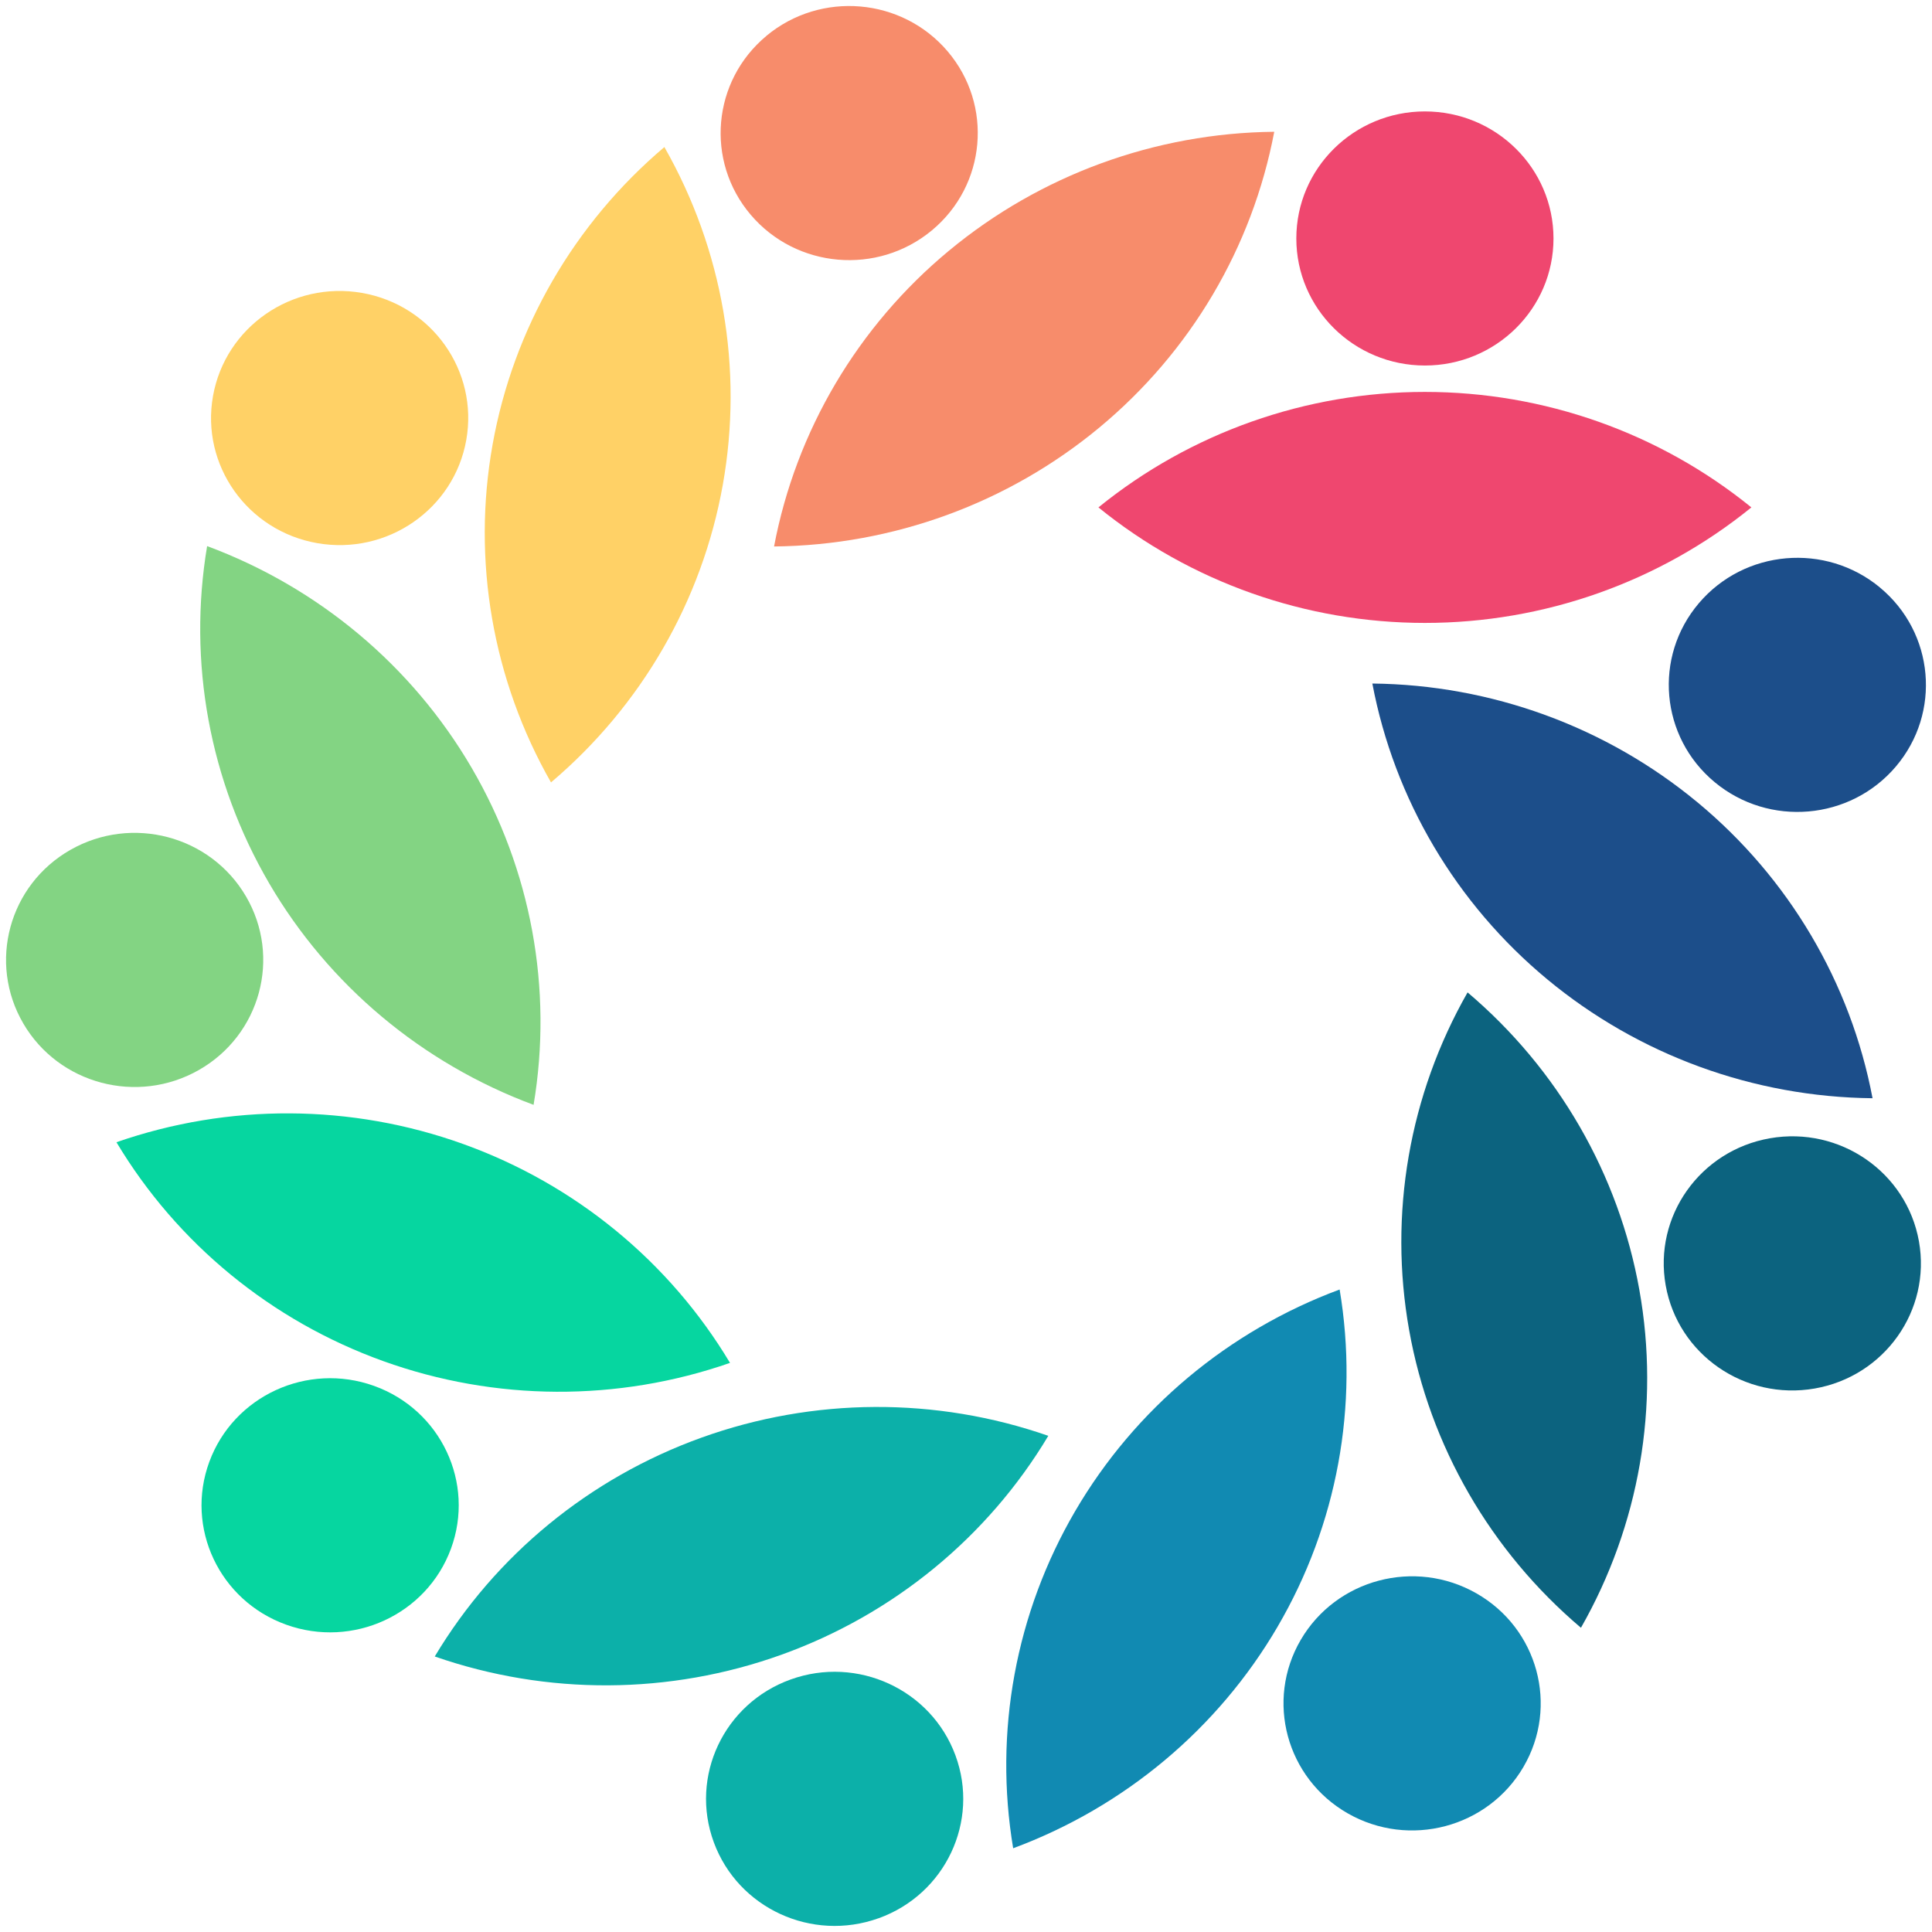
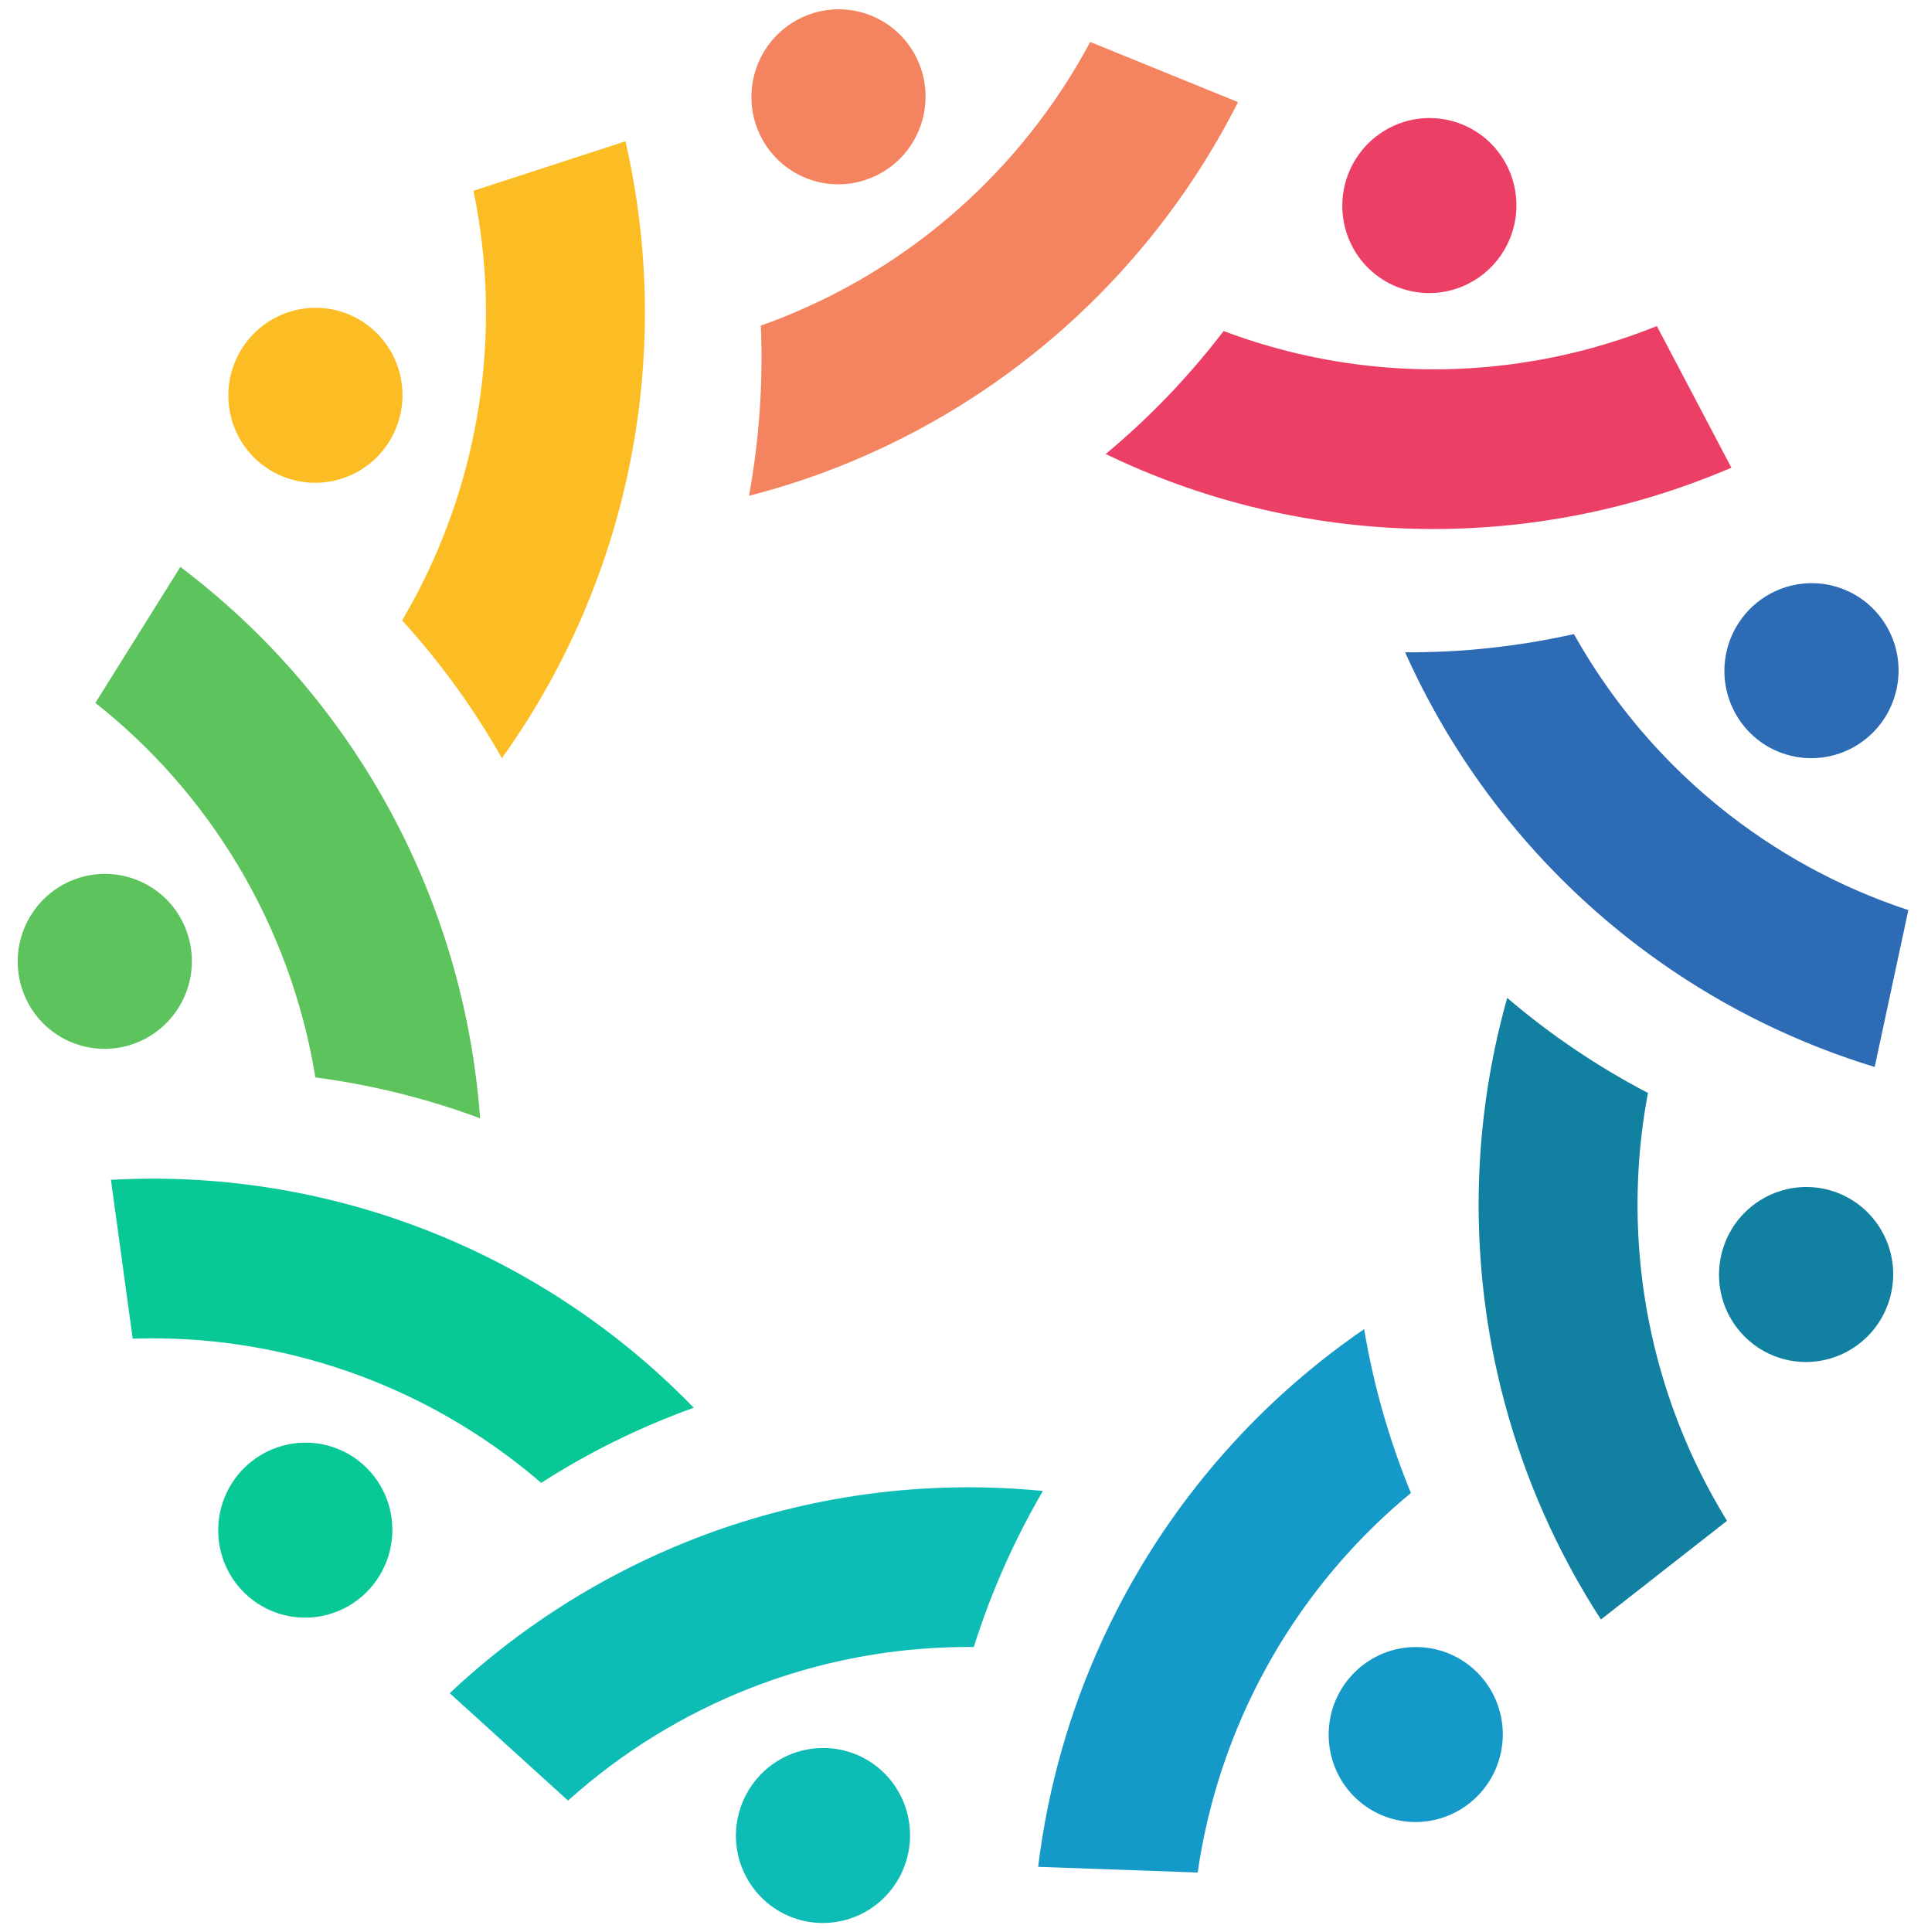
- <svg xmlns="http://www.w3.org/2000/svg" width="64mm" height="64mm" viewBox="0 0 64 64" version="1.1" id="svg1">
+ <svg xmlns="http://www.w3.org/2000/svg" width="103.882mm" height="104.483mm" viewBox="0 0 103.882 104.483" version="1.1" id="svg1">
  <defs id="defs1" />
-   <g id="layer1">
-     <g id="g4-4" transform="matrix(0.8833333,0,0,0.8833333,329.4623,-46.87366)" style="stroke-width:1.132">
-       <path style="fill:#1c4e8a;fill-opacity:1;stroke:none;stroke-width:0;stroke-linecap:square;stroke-linejoin:round;stroke-miterlimit:0;paint-order:fill markers stroke" d="m -309.315,83.156 c -3.421,-2.836 -7.731,-4.412 -12.196,-4.458 0.821,4.337 3.14,8.258 6.561,11.094 3.421,2.836 7.731,4.412 12.197,4.458 -0.821,-4.337 -3.14,-8.258 -6.561,-11.094 z" id="path69-9-1" />
-       <path style="fill:#1c4e8a;fill-opacity:1;stroke:none;stroke-width:0;stroke-linecap:square;stroke-linejoin:round;stroke-miterlimit:0;paint-order:fill markers stroke" d="m -302.473,75.098 c -2.04,-1.691 -5.081,-1.429 -6.793,0.587 -1.712,2.016 -1.446,5.021 0.594,6.713 2.04,1.692 5.082,1.429 6.793,-0.587 1.712,-2.016 1.445,-5.021 -0.595,-6.712 z" id="path68-9-4" />
-       <path style="fill:#0c637f;fill-opacity:1;stroke:none;stroke-width:0;stroke-linecap:square;stroke-linejoin:round;stroke-miterlimit:0;paint-order:fill markers stroke" d="m -311.497,101.442 c -0.775,-4.345 -3.052,-8.29 -6.443,-11.161 -2.192,3.844 -2.967,8.321 -2.191,12.666 0.775,4.345 3.053,8.29 6.443,11.161 2.192,-3.844 2.966,-8.321 2.191,-12.666 z" id="path67-8-3" />
-       <path style="fill:#0c637f;fill-opacity:1;stroke:none;stroke-width:0;stroke-linecap:square;stroke-linejoin:round;stroke-miterlimit:0;paint-order:fill markers stroke" d="m -301.013,99.616 c -0.462,-2.591 -2.963,-4.322 -5.586,-3.865 -2.623,0.457 -4.374,2.928 -3.911,5.52 0.462,2.592 2.963,4.322 5.586,3.865 2.622,-0.457 4.373,-2.928 3.911,-5.52 z" id="path66-1-9" />
-       <path style="fill:#118ab2;fill-opacity:1;stroke:none;stroke-width:0;stroke-linecap:square;stroke-linejoin:round;stroke-miterlimit:0;paint-order:fill markers stroke" d="m -325.063,114.065 c 2.233,-3.821 3.055,-8.289 2.325,-12.642 -4.18,1.552 -7.685,4.49 -9.918,8.311 -2.233,3.821 -3.054,8.29 -2.325,12.643 4.18,-1.552 7.685,-4.49 9.918,-8.311 z" id="path65-8-8" />
-       <path style="fill:#118ab2;fill-opacity:1;stroke:none;stroke-width:0;stroke-linecap:square;stroke-linejoin:round;stroke-miterlimit:0;paint-order:fill markers stroke" d="m -315.844,119.325 c 1.332,-2.279 0.542,-5.193 -1.765,-6.508 -2.306,-1.316 -5.255,-0.535 -6.587,1.744 -1.332,2.279 -0.541,5.193 1.765,6.509 2.306,1.316 5.255,0.535 6.587,-1.744 z" id="path64-2-8" />
-       <path style="fill:#0cb0a9;fill-opacity:1;stroke:none;stroke-width:0;stroke-linecap:square;stroke-linejoin:round;stroke-miterlimit:0;paint-order:fill markers stroke" d="m -343.668,115.118 c 4.196,-1.509 7.732,-4.41 10.005,-8.208 -4.212,-1.466 -8.808,-1.442 -13.004,0.067 -4.196,1.509 -7.732,4.41 -10.005,8.208 4.212,1.466 8.808,1.442 13.004,-0.067 z" id="path63-6-0" />
-       <path style="fill:#0cb0a9;fill-opacity:1;stroke:none;stroke-width:0;stroke-linecap:square;stroke-linejoin:round;stroke-miterlimit:0;paint-order:fill markers stroke" d="m -340.027,125.002 c 2.502,-0.9 3.793,-3.634 2.882,-6.107 -0.911,-2.473 -3.678,-3.748 -6.18,-2.848 -2.503,0.9 -3.793,3.634 -2.882,6.107 0.911,2.473 3.678,3.747 6.18,2.847 z" id="path62-6-8" />
-       <path style="fill:#06d6a0;fill-opacity:1;stroke:none;stroke-width:0;stroke-linecap:square;stroke-linejoin:round;stroke-miterlimit:0;paint-order:fill markers stroke" d="m -358.604,104.108 c 4.196,1.509 8.792,1.533 13.004,0.067 -2.273,-3.798 -5.809,-6.699 -10.005,-8.208 -4.196,-1.509 -8.792,-1.533 -13.004,-0.067 2.273,3.798 5.809,6.699 10.005,8.208 z" id="path61-0-7" />
-       <path style="fill:#06d6a0;fill-opacity:1;stroke:none;stroke-width:0;stroke-linecap:square;stroke-linejoin:round;stroke-miterlimit:0;paint-order:fill markers stroke" d="m -362.245,113.992 c 2.502,0.9 5.269,-0.375 6.18,-2.847 0.911,-2.473 -0.379,-5.207 -2.882,-6.107 -2.503,-0.9 -5.27,0.375 -6.18,2.848 -0.911,2.473 0.38,5.207 2.882,6.106 z" id="path60-3-7" />
-       <path style="fill:#83d483;fill-opacity:1;stroke:none;stroke-width:0;stroke-linecap:square;stroke-linejoin:round;stroke-miterlimit:0;paint-order:fill markers stroke" d="m -362.884,86.187 c 2.233,3.821 5.738,6.759 9.918,8.311 0.73,-4.353 -0.092,-8.821 -2.325,-12.643 -2.233,-3.821 -5.738,-6.758 -9.918,-8.311 -0.729,4.353 0.092,8.821 2.325,12.642 z" id="path59-8-8" />
-       <path style="fill:#83d483;fill-opacity:1;stroke:none;stroke-width:0;stroke-linecap:square;stroke-linejoin:round;stroke-miterlimit:0;paint-order:fill markers stroke" d="m -372.103,91.446 c 1.331,2.279 4.28,3.06 6.587,1.744 2.306,-1.316 3.097,-4.23 1.765,-6.509 -1.332,-2.279 -4.281,-3.06 -6.587,-1.744 -2.306,1.316 -3.096,4.23 -1.765,6.508 z" id="path58-01-3" />
-       <path style="fill:#ffd166;fill-opacity:1;stroke:none;stroke-width:0;stroke-linecap:square;stroke-linejoin:round;stroke-miterlimit:0;paint-order:fill markers stroke" d="m -354.504,69.74 c -0.776,4.345 -9.6e-4,8.822 2.191,12.666 3.391,-2.871 5.668,-6.816 6.443,-11.161 0.775,-4.345 8.9e-4,-8.822 -2.191,-12.666 -3.39,2.871 -5.668,6.816 -6.443,11.161 z" id="path57-25-8" />
-       <path style="fill:#ffd166;fill-opacity:1;stroke:none;stroke-width:0;stroke-linecap:square;stroke-linejoin:round;stroke-miterlimit:0;paint-order:fill markers stroke" d="m -364.988,67.914 c -0.463,2.591 1.288,5.063 3.911,5.52 2.623,0.457 5.124,-1.273 5.586,-3.865 0.463,-2.592 -1.289,-5.063 -3.911,-5.52 -2.622,-0.457 -5.123,1.274 -5.586,3.865 z" id="path56-0-3" />
-       <path style="fill:#f78c6b;fill-opacity:1;stroke:none;stroke-width:0;stroke-linecap:square;stroke-linejoin:round;stroke-miterlimit:0;paint-order:fill markers stroke" d="m -337.387,62.464 c -3.421,2.836 -5.74,6.757 -6.561,11.094 4.465,-0.046 8.776,-1.621 12.197,-4.458 3.421,-2.836 5.739,-6.757 6.561,-11.094 -4.465,0.046 -8.776,1.622 -12.196,4.458 z" id="path55-9-7" />
-       <path style="fill:#f78c6b;fill-opacity:1;stroke:none;stroke-width:0;stroke-linecap:square;stroke-linejoin:round;stroke-miterlimit:0;paint-order:fill markers stroke" d="m -344.229,54.406 c -2.04,1.691 -2.306,4.697 -0.595,6.712 1.712,2.016 4.753,2.279 6.793,0.587 2.04,-1.691 2.306,-4.697 0.594,-6.713 -1.712,-2.016 -4.753,-2.278 -6.793,-0.587 z" id="path54-4-1" />
-       <path style="fill:#ef476f;fill-opacity:1;stroke:none;stroke-width:0;stroke-linecap:square;stroke-linejoin:round;stroke-miterlimit:0;paint-order:fill markers stroke" d="m -319.54,67.762 c -4.465,-1.24e-4 -8.792,1.531 -12.243,4.331 3.45,2.801 7.777,4.332 12.243,4.332 4.465,-9e-6 8.792,-1.531 12.243,-4.332 -3.45,-2.801 -7.778,-4.331 -12.243,-4.331 z" id="path53-7-0" />
-       <path style="fill:#ef476f;fill-opacity:1;stroke:none;stroke-width:0;stroke-linecap:square;stroke-linejoin:round;stroke-miterlimit:0;paint-order:fill markers stroke" d="m -319.54,57.243 c -2.663,-8.6e-5 -4.822,2.133 -4.822,4.764 -1.8e-4,2.631 2.159,4.765 4.822,4.765 2.663,8.6e-5 4.822,-2.133 4.822,-4.765 -1.1e-4,-2.631 -2.159,-4.764 -4.822,-4.764 z" id="path2-9-3-8-4-4-8-7" />
+   <g id="layer1" transform="translate(-870.5788,-539.5119)">
+     <g id="g11-8" transform="translate(-375.543,-1019.642)">
+       <path style="fill:#1599c8;fill-opacity:1;fill-rule:evenodd;stroke:#1c4e8a;stroke-width:0;stroke-linecap:square;stroke-linejoin:round;stroke-miterlimit:0;paint-order:fill markers stroke" d="m 1319.901,1631.034 c -0.43,0.295 -0.855,0.598 -1.274,0.91 -2.654,1.972 -5.04,4.241 -7.121,6.747 -1.941,2.337 -3.617,4.88 -4.999,7.582 -1.957,3.826 -3.325,7.969 -4.018,12.291 -0.083,0.516 -0.156,1.032 -0.219,1.549 l 8.628,0.307 c 0.567,-3.92 1.834,-7.665 3.706,-11.07 1.399,-2.545 3.135,-4.901 5.168,-6.998 0.837,-0.864 1.725,-1.684 2.66,-2.455 -1.173,-2.852 -2.021,-5.826 -2.531,-8.863 z" id="path17-1-3-7-2" />
+       <path style="fill:#1280a0;fill-opacity:1;fill-rule:evenodd;stroke:#1c4e8a;stroke-width:0;stroke-linecap:square;stroke-linejoin:round;stroke-miterlimit:0;paint-order:fill markers stroke" d="m 1347.597,1625.261 c -0.386,-0.525 -0.877,-0.964 -1.441,-1.289 -1.386,-0.799 -3.083,-0.835 -4.506,-0.095 -0.223,0.116 -0.437,0.25 -0.639,0.4 -2.094,1.556 -2.54,4.519 -0.996,6.619 0.534,0.727 1.265,1.284 2.105,1.606 1.014,0.388 2.131,0.412 3.162,0.067 0.473,-0.158 0.917,-0.39 1.318,-0.688 2.094,-1.556 2.54,-4.519 0.996,-6.619 z" id="path16-7-3-6-4" />
+       <path style="fill:#0dbdb5;fill-opacity:1;fill-rule:evenodd;stroke:#1c4e8a;stroke-width:0;stroke-linecap:square;stroke-linejoin:round;stroke-miterlimit:0;paint-order:fill markers stroke" d="m 1302.526,1639.786 c -0.517,-0.052 -1.036,-0.094 -1.556,-0.124 -3.291,-0.2 -6.566,10e-4 -9.761,0.581 -2.979,0.54 -5.887,1.41 -8.672,2.591 -3.944,1.673 -7.64,3.97 -10.935,6.84 -0.393,0.343 -0.78,0.692 -1.158,1.048 l 6.399,5.808 c 2.941,-2.643 6.306,-4.699 9.915,-6.104 2.698,-1.05 5.532,-1.737 8.428,-2.034 1.193,-0.122 2.396,-0.178 3.604,-0.166 0.928,-2.947 2.182,-5.777 3.736,-8.438 z" id="path15-7-5-1-5" />
+       <path style="fill:#1599c8;fill-opacity:1;fill-rule:evenodd;stroke:#1c4e8a;stroke-width:0;stroke-linecap:square;stroke-linejoin:round;stroke-miterlimit:0;paint-order:fill markers stroke" d="m 1327.392,1653.243 c 0.041,-0.652 -0.053,-1.306 -0.277,-1.92 -0.549,-1.508 -1.823,-2.632 -3.383,-2.983 -0.245,-0.054 -0.494,-0.091 -0.745,-0.106 -2.596,-0.158 -4.833,1.829 -4.996,4.438 -0.057,0.903 0.145,1.802 0.582,2.592 0.527,0.953 1.366,1.692 2.375,2.094 0.462,0.184 0.951,0.293 1.448,0.323 2.596,0.158 4.833,-1.829 4.996,-4.438 z" id="path14-1-9-4-5" />
+       <path style="fill:#07c896;fill-opacity:1;fill-rule:evenodd;stroke:#1c4e8a;stroke-width:0;stroke-linecap:square;stroke-linejoin:round;stroke-miterlimit:0;paint-order:fill markers stroke" d="m 1283.644,1635.284 c -0.362,-0.373 -0.732,-0.74 -1.11,-1.101 -2.388,-2.279 -5.021,-4.24 -7.833,-5.858 -2.623,-1.509 -5.403,-2.72 -8.287,-3.612 -4.086,-1.263 -8.38,-1.887 -12.736,-1.812 -0.52,0.014 -1.039,0.028 -1.556,0.056 l 1.177,8.591 c 3.939,-0.129 7.827,0.466 11.485,1.718 2.735,0.936 5.341,2.239 7.745,3.882 0.99,0.676 1.946,1.41 2.861,2.2 2.595,-1.663 5.364,-3.025 8.254,-4.064 z" id="path13-9-9-2-1" />
+       <path style="fill:#0dbdb5;fill-opacity:1;fill-rule:evenodd;stroke:#1c4e8a;stroke-width:0;stroke-linecap:square;stroke-linejoin:round;stroke-miterlimit:0;paint-order:fill markers stroke" d="m 1294.045,1661.672 c 0.449,-0.475 0.795,-1.037 1.017,-1.652 0.545,-1.512 0.29,-3.198 -0.678,-4.475 -0.152,-0.201 -0.32,-0.389 -0.501,-0.562 -1.884,-1.798 -4.865,-1.717 -6.659,0.179 -0.621,0.656 -1.042,1.478 -1.213,2.366 -0.207,1.072 -0.039,2.181 0.476,3.141 0.236,0.44 0.539,0.839 0.9,1.183 1.884,1.798 4.865,1.717 6.659,-0.179 z" id="path12-0-8-3-7" />
+       <path style="fill:#5dc45d;fill-opacity:1;fill-rule:evenodd;stroke:#1c4e8a;stroke-width:0;stroke-linecap:square;stroke-linejoin:round;stroke-miterlimit:0;paint-order:fill markers stroke" d="m 1272.089,1619.632 c -0.038,-0.521 -0.086,-1.041 -0.144,-1.562 -0.367,-3.291 -1.126,-6.497 -2.241,-9.556 -1.04,-2.853 -2.391,-5.577 -4.025,-8.124 -2.315,-3.608 -5.199,-6.861 -8.577,-9.616 -0.403,-0.329 -0.812,-0.649 -1.225,-0.962 l -4.597,7.354 c 3.094,2.445 5.686,5.413 7.681,8.736 1.492,2.485 2.65,5.168 3.437,7.982 0.324,1.158 0.585,2.339 0.78,3.537 3.047,0.4 6.036,1.142 8.91,2.211 z" id="path11-3-1-2-1" />
+       <path style="fill:#07c896;fill-opacity:1;fill-rule:evenodd;stroke:#1c4e8a;stroke-width:0;stroke-linecap:square;stroke-linejoin:round;stroke-miterlimit:0;paint-order:fill markers stroke" d="m 1263.158,1646.606 c 0.647,-0.074 1.271,-0.283 1.835,-0.612 1.385,-0.809 2.268,-2.267 2.345,-3.873 0.013,-0.252 0,-0.505 -0.024,-0.755 -0.29,-2.597 -2.62,-4.46 -5.205,-4.163 -0.895,0.103 -1.742,0.461 -2.441,1.032 -0.844,0.689 -1.425,1.649 -1.646,2.718 -0.101,0.49 -0.124,0.993 -0.069,1.489 0.29,2.596 2.62,4.46 5.205,4.163 z" id="path10-41-8-2-1" />
+       <path style="fill:#fbbd23;fill-opacity:1;fill-rule:evenodd;stroke:#1c4e8a;stroke-width:0;stroke-linecap:square;stroke-linejoin:round;stroke-miterlimit:0;paint-order:fill markers stroke" d="m 1273.268,1600.156 c 0.304,-0.424 0.6,-0.855 0.889,-1.292 1.825,-2.764 3.296,-5.714 4.4,-8.782 1.03,-2.861 1.74,-5.825 2.12,-8.836 0.538,-4.265 0.414,-8.624 -0.405,-12.921 -0.098,-0.513 -0.205,-1.023 -0.322,-1.53 l -8.219,2.677 c 0.801,3.875 0.884,7.827 0.283,11.667 -0.449,2.871 -1.28,5.679 -2.478,8.347 -0.493,1.098 -1.049,2.173 -1.666,3.219 2.074,2.275 3.884,4.775 5.397,7.452 z" id="path9-7-2-1-5" />
+       <path style="fill:#5dc45d;fill-opacity:1;fill-rule:evenodd;stroke:#1c4e8a;stroke-width:0;stroke-linecap:square;stroke-linejoin:round;stroke-miterlimit:0;paint-order:fill markers stroke" d="m 1249.184,1615.093 c 0.542,0.36 1.153,0.604 1.794,0.715 1.576,0.273 3.184,-0.276 4.27,-1.459 0.171,-0.186 0.326,-0.385 0.465,-0.595 1.44,-2.18 0.85,-5.116 -1.316,-6.557 -0.75,-0.499 -1.627,-0.771 -2.527,-0.784 -1.086,-0.015 -2.145,0.346 -2.997,1.024 -0.391,0.311 -0.73,0.681 -1.006,1.099 -1.44,2.18 -0.85,5.116 1.316,6.557 z" id="path8-53-6-68-2" />
+       <path style="fill:#f4845f;fill-opacity:1;fill-rule:evenodd;stroke:#1c4e8a;stroke-width:0;stroke-linecap:square;stroke-linejoin:round;stroke-miterlimit:0;paint-order:fill markers stroke" d="m 1286.63,1585.968 c 0.504,-0.13 1.006,-0.269 1.506,-0.418 3.163,-0.943 6.175,-2.257 8.982,-3.899 2.618,-1.531 5.057,-3.347 7.274,-5.413 3.14,-2.926 5.834,-6.352 7.957,-10.179 0.253,-0.457 0.498,-0.917 0.733,-1.382 l -7.996,-3.254 c -1.867,3.492 -4.331,6.579 -7.247,9.138 -2.18,1.913 -4.612,3.532 -7.234,4.806 -1.08,0.525 -2.192,0.991 -3.333,1.395 0.13,3.085 -0.085,6.174 -0.641,9.206 z" id="path7-3-6-5-7" />
+       <path style="fill:#fbbd23;fill-opacity:1;fill-rule:evenodd;stroke:#1c4e8a;stroke-width:0;stroke-linecap:square;stroke-linejoin:round;stroke-miterlimit:0;paint-order:fill markers stroke" d="m 1258.662,1581.879 c 0.184,0.627 0.495,1.208 0.914,1.708 1.03,1.228 2.611,1.845 4.198,1.638 0.249,-0.032 0.495,-0.084 0.737,-0.156 2.495,-0.744 3.923,-3.378 3.188,-5.883 -0.254,-0.867 -0.75,-1.642 -1.43,-2.234 -0.82,-0.713 -1.861,-1.119 -2.946,-1.15 -0.497,-0.014 -0.994,0.052 -1.472,0.194 -2.495,0.744 -3.923,3.378 -3.188,5.883 z" id="path6-24-0-7-6" />
+       <path style="fill:#ec3f65;fill-opacity:1;fill-rule:evenodd;stroke:#1c4e8a;stroke-width:0;stroke-linecap:square;stroke-linejoin:round;stroke-miterlimit:0;paint-order:fill markers stroke" d="m 1305.922,1583.707 c 0.468,0.226 0.941,0.443 1.419,0.652 3.022,1.319 6.165,2.255 9.361,2.808 2.981,0.515 6.008,0.697 9.024,0.543 4.272,-0.218 8.524,-1.108 12.595,-2.675 0.486,-0.187 0.967,-0.383 1.444,-0.587 l -4.031,-7.661 c -3.661,1.475 -7.52,2.252 -11.387,2.334 -2.891,0.06 -5.785,-0.267 -8.605,-0.983 -1.161,-0.295 -2.31,-0.655 -3.44,-1.082 -1.874,2.453 -4.015,4.684 -6.38,6.652 z" id="path5-1-3-6-1" />
+       <path style="fill:#f4845f;fill-opacity:1;fill-rule:evenodd;stroke:#1c4e8a;stroke-width:0;stroke-linecap:square;stroke-linejoin:round;stroke-miterlimit:0;paint-order:fill markers stroke" d="m 1287.156,1562.505 c -0.261,0.6 -0.395,1.247 -0.394,1.901 0,1.607 0.816,3.102 2.161,3.969 0.211,0.136 0.433,0.255 0.663,0.355 2.384,1.04 5.16,-0.059 6.202,-2.457 0.36,-0.83 0.477,-1.745 0.336,-2.638 -0.171,-1.077 -0.706,-2.061 -1.517,-2.785 -0.371,-0.332 -0.793,-0.603 -1.249,-0.801 -2.384,-1.041 -5.16,0.059 -6.202,2.457 z" id="path4-2-8-1-4" />
+       <path style="fill:#2d6bb5;fill-opacity:1;fill-rule:evenodd;stroke:#1c4e8a;stroke-width:0;stroke-linecap:square;stroke-linejoin:round;stroke-miterlimit:0;paint-order:fill markers stroke" d="m 1322.117,1594.43 c 0.213,0.476 0.435,0.948 0.667,1.417 1.466,2.964 3.27,5.713 5.36,8.201 1.949,2.321 4.147,4.415 6.551,6.245 3.406,2.592 7.226,4.654 11.34,6.081 0.491,0.17 0.984,0.331 1.48,0.482 l 1.82,-8.484 c -3.743,-1.232 -7.19,-3.128 -10.198,-5.563 -2.249,-1.82 -4.252,-3.941 -5.95,-6.312 -0.699,-0.976 -1.347,-1.995 -1.938,-3.052 -3.002,0.672 -6.066,1.002 -9.133,0.986 z" id="path3-9-0-8-2" />
+       <path style="fill:#ec3f65;fill-opacity:1;fill-rule:evenodd;stroke:#1c4e8a;stroke-width:0;stroke-linecap:square;stroke-linejoin:round;stroke-miterlimit:0;paint-order:fill markers stroke" d="m 1321.335,1566.037 c -0.583,0.292 -1.099,0.702 -1.517,1.205 -1.027,1.235 -1.361,2.908 -0.887,4.442 0.074,0.241 0.168,0.475 0.279,0.701 1.157,2.338 3.983,3.287 6.313,2.119 0.806,-0.404 1.481,-1.032 1.944,-1.808 0.559,-0.937 0.779,-2.038 0.622,-3.118 -0.072,-0.495 -0.221,-0.975 -0.442,-1.422 -1.156,-2.338 -3.983,-3.287 -6.313,-2.119 z" id="path2-0-1-9-3" />
+       <path style="fill:#1280a0;fill-opacity:1;fill-rule:evenodd;stroke:#1c4e8a;stroke-width:0;stroke-linecap:square;stroke-linejoin:round;stroke-miterlimit:0;paint-order:fill markers stroke" d="m 1327.638,1613.121 c -0.141,0.503 -0.274,1.009 -0.396,1.518 -0.775,3.222 -1.155,6.497 -1.149,9.757 0.01,3.04 0.346,6.067 1.014,9.024 0.945,4.189 2.546,8.239 4.779,11.992 0.267,0.448 0.541,0.89 0.823,1.325 l 6.819,-5.337 c -2.073,-3.363 -3.496,-7.045 -4.238,-10.856 -0.555,-2.849 -0.729,-5.771 -0.51,-8.688 0.09,-1.201 0.247,-2.401 0.471,-3.595 -2.725,-1.423 -5.279,-3.148 -7.613,-5.141 z" id="path1-8-2-2-2" />
+       <path style="fill:#2d6bb5;fill-opacity:1;fill-rule:evenodd;stroke:#1c4e8a;stroke-width:0;stroke-linecap:square;stroke-linejoin:round;stroke-miterlimit:0;paint-order:fill markers stroke" d="m 1345.205,1590.821 c -0.632,-0.152 -1.29,-0.171 -1.931,-0.054 -1.575,0.285 -2.901,1.353 -3.52,2.837 -0.097,0.233 -0.176,0.473 -0.235,0.719 -0.612,2.542 0.942,5.095 3.47,5.704 0.875,0.211 1.792,0.165 2.643,-0.132 1.027,-0.358 1.899,-1.062 2.47,-1.991 0.262,-0.426 0.455,-0.891 0.572,-1.377 0.612,-2.542 -0.942,-5.095 -3.47,-5.704 z" id="path31-8-2-5-7-5-7-2" />
    </g>
  </g>
</svg>
